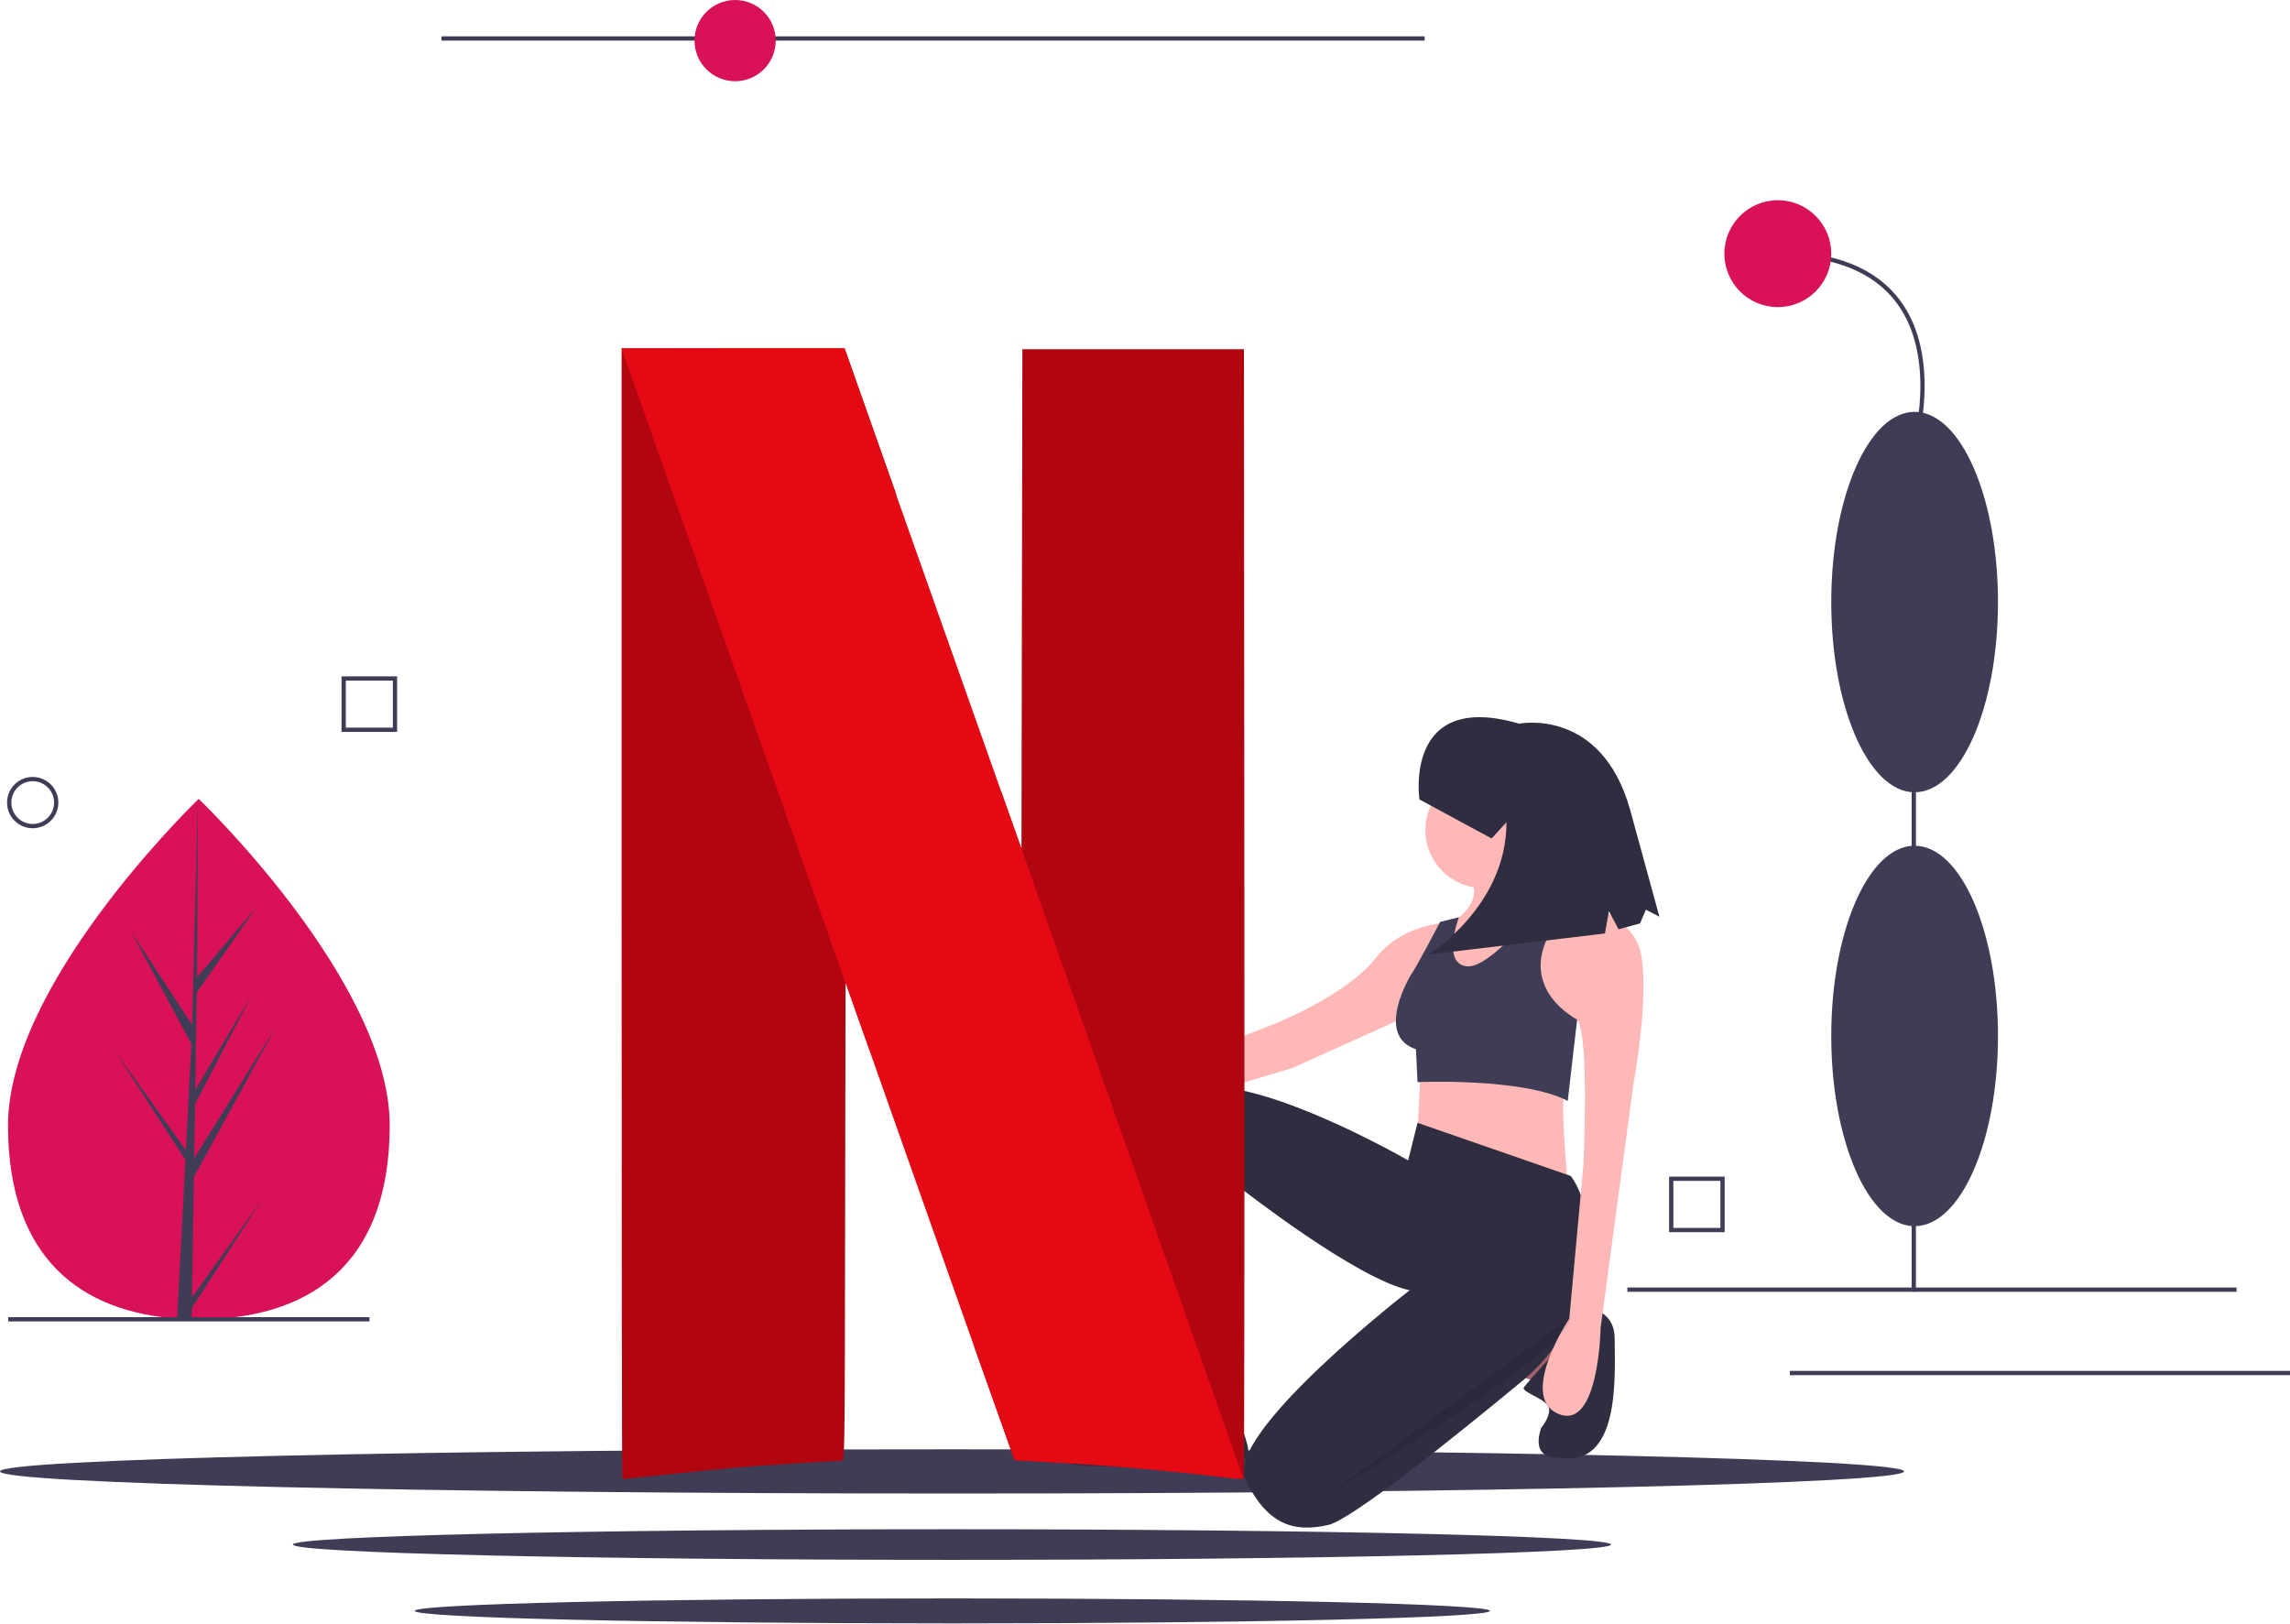
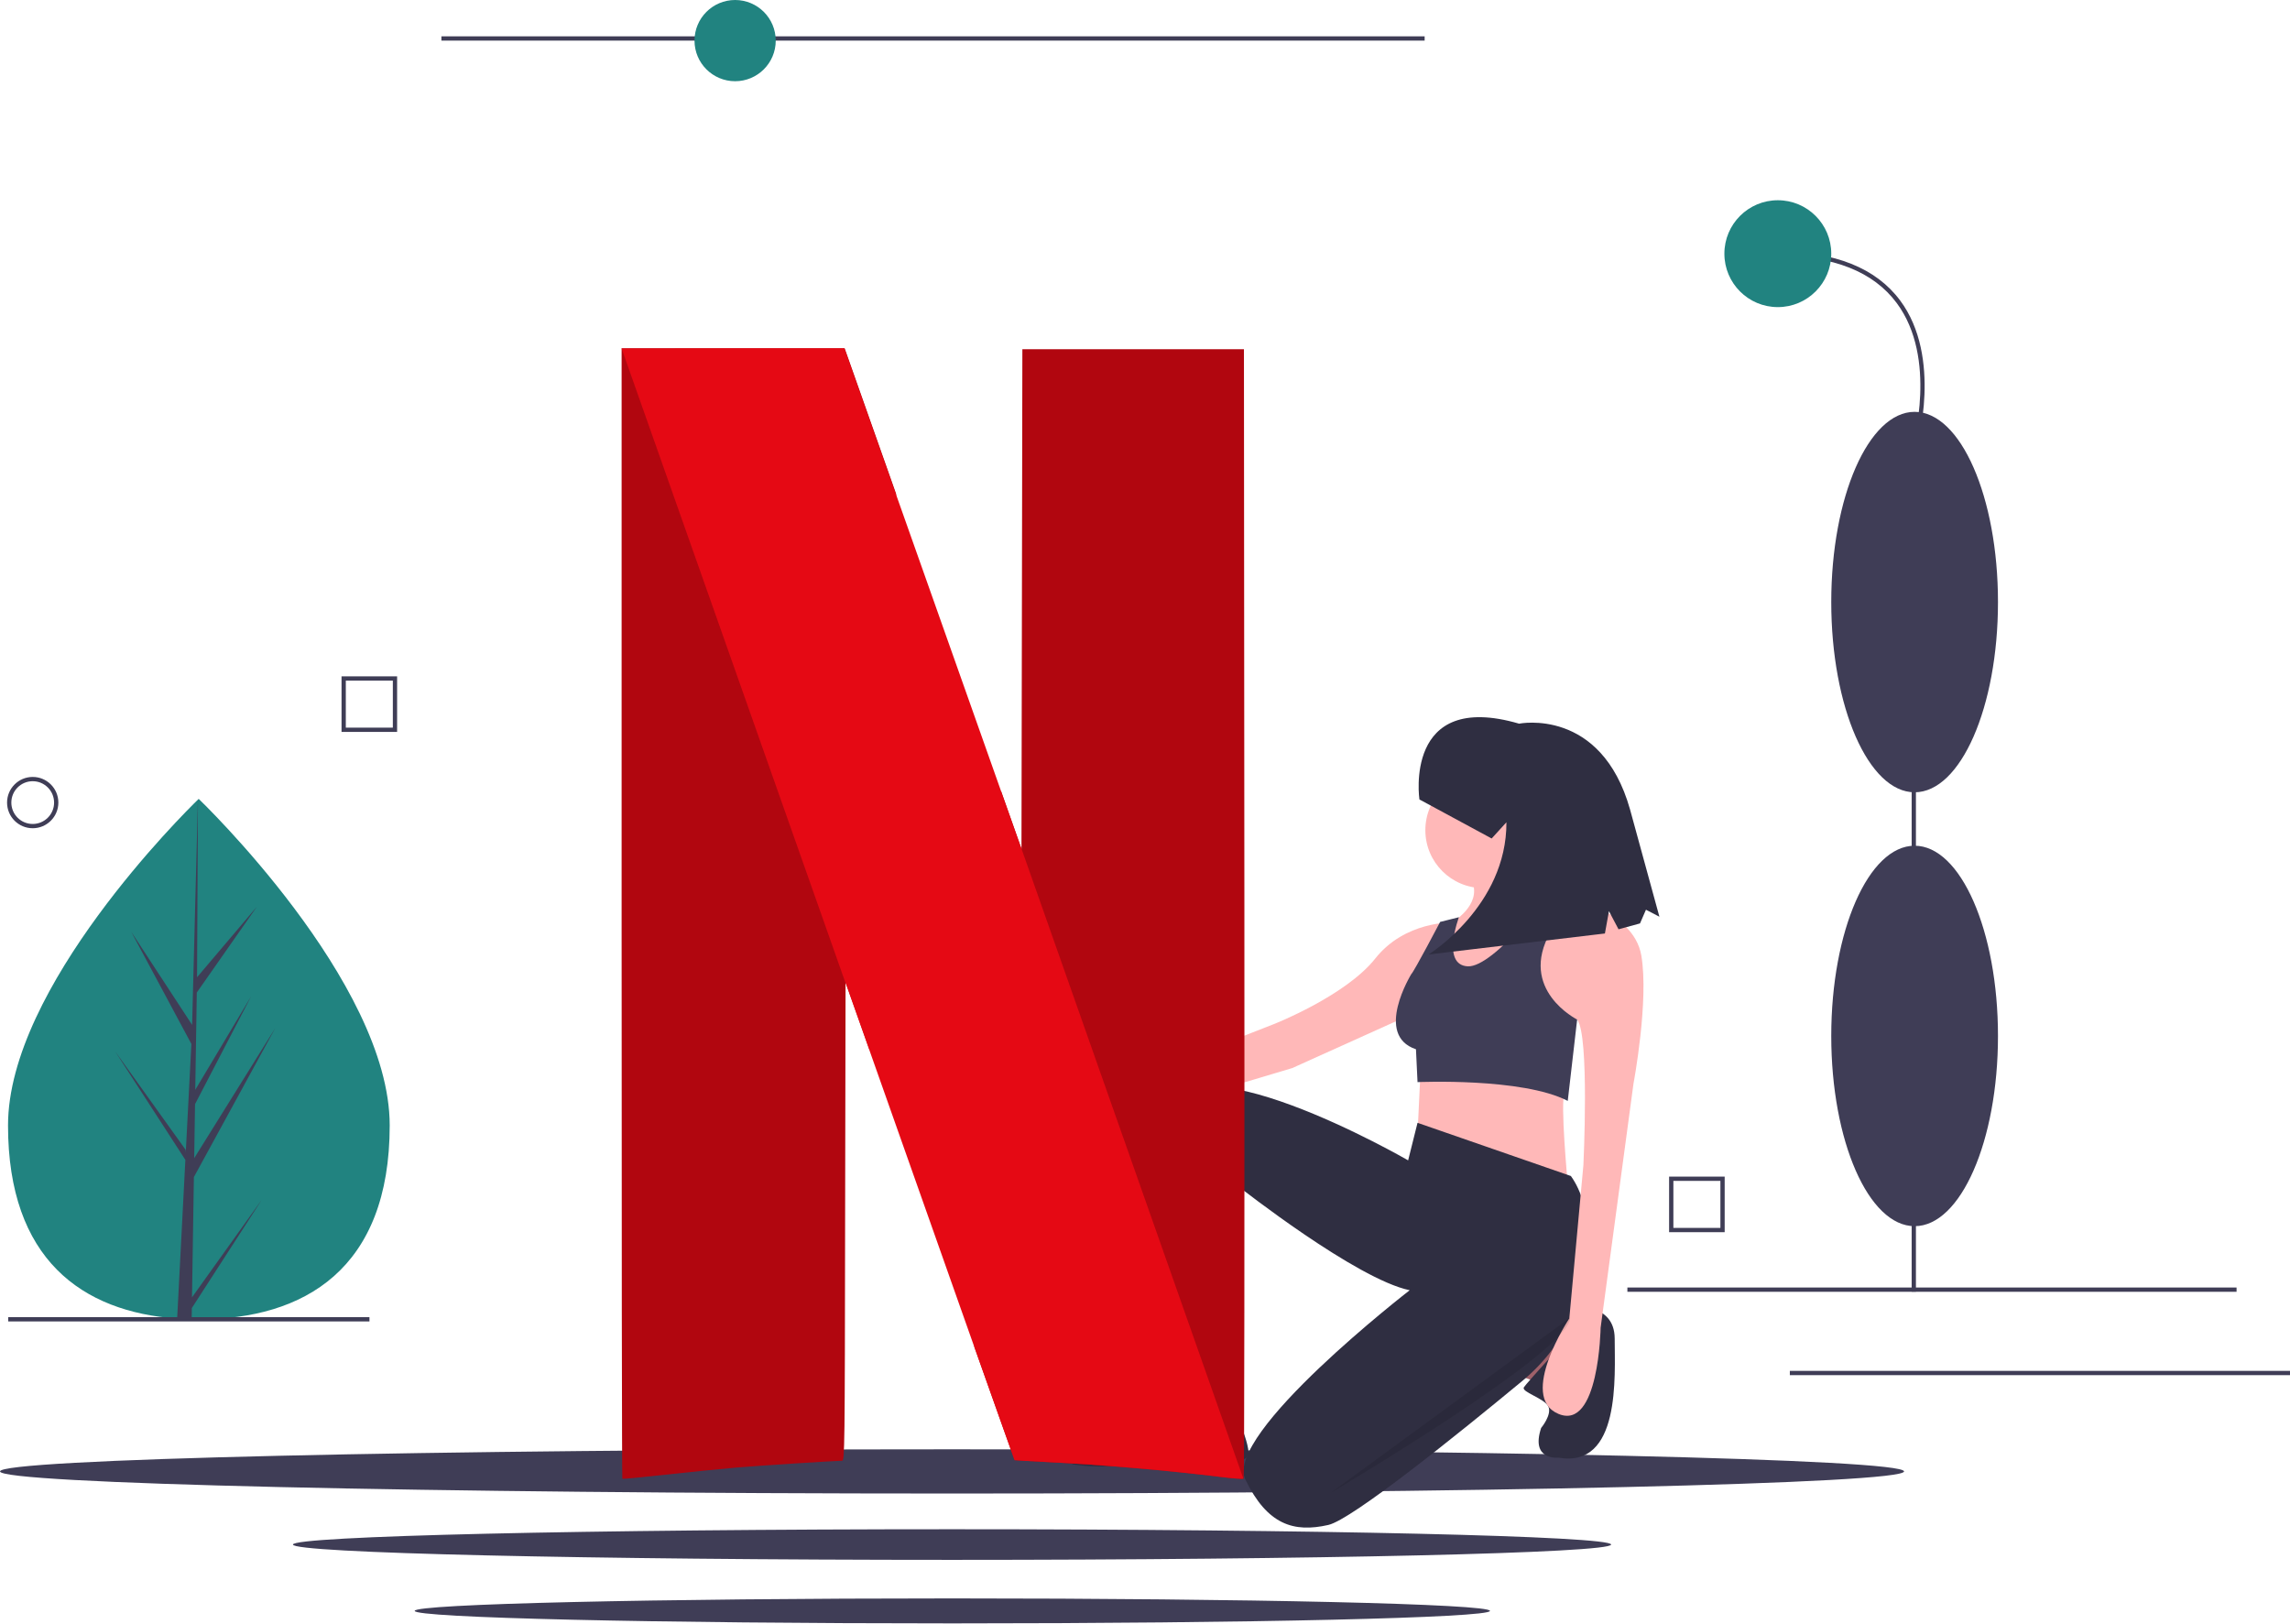
<svg xmlns="http://www.w3.org/2000/svg" id="a661a32f-c611-43a1-9e61-6cb14e85c52e" data-name="Layer 1" width="1004.253" height="711.943" viewBox="0 0 1004.253 711.943">
  <rect x="713.674" y="564.648" width="267.145" height="1.875" fill="#3f3d56" />
  <rect x="784.913" y="601.205" width="219.34" height="1.875" fill="#3f3d56" />
  <rect x="838.334" y="231.233" width="1.875" height="335.244" fill="#3f3d56" />
  <ellipse cx="839.633" cy="454.323" rx="36.557" ry="83.424" fill="#3f3d56" />
  <ellipse cx="839.633" cy="264.04" rx="36.557" ry="83.424" fill="#3f3d56" />
  <path d="M938.404,289.911l-1.796-.538c.114-.379,11.135-38.147-6.962-62.461-10.221-13.732-27.76-20.695-52.131-20.695V204.343c24.999,0,43.046,7.219,53.64,21.457C949.812,250.876,938.52,289.524,938.404,289.911Z" transform="translate(-97.87337 -94.02835)" fill="#3f3d56" />
-   <circle cx="779.642" cy="111.252" r="23.434" fill="#d81159" />
+   <circle cx="779.642" cy="111.252" r="23.434" fill="#218380" />
  <path d="M854.21,634.409H829.839V610.038H854.21ZM831.714,632.534h20.622V611.913H831.714Z" transform="translate(-97.87337 -94.02835)" fill="#3f3d56" />
-   <path d="M268.773,587.551c.031,63.031-37.43,85.054-83.649,85.077q-1.61.001-3.205-.034-3.213-.068-6.359-.29c-41.716-2.933-74.139-26.053-74.167-84.671-.029-60.663,77.465-137.256,83.277-142.919.005,0,.005,0,.01-.005.221-.216.334-.324.334-.324S268.743,524.525,268.773,587.551Z" transform="translate(-97.87337 -94.02835)" fill="#d81159" />
+   <path d="M268.773,587.551c.031,63.031-37.43,85.054-83.649,85.077q-1.61.001-3.205-.034-3.213-.068-6.359-.29c-41.716-2.933-74.139-26.053-74.167-84.671-.029-60.663,77.465-137.256,83.277-142.919.005,0,.005,0,.01-.005.221-.216.334-.324.334-.324S268.743,524.525,268.773,587.551Z" transform="translate(-97.87337 -94.02835)" fill="#218380" />
  <path d="M182.074,662.988l30.588-42.782-30.663,47.477-.08,4.911q-3.213-.068-6.359-.29l3.267-63.058-.026-.488.056-.093.31-5.959L148.382,555.141l30.876,43.101.078,1.264,2.468-47.643L155.445,502.709l26.679,40.782,2.546-98.778.01-.329 0.0.324-.394,77.896,26.197-30.894-26.307,37.602-.673,42.66,24.466-40.95-24.561,47.222-.374,23.721,35.507-57.002-35.642,65.278Z" transform="translate(-97.87337 -94.02835)" fill="#3f3d56" />
  <rect x="3.607" y="577.648" width="158.412" height="1.875" fill="#3f3d56" />
  <rect x="193.576" y="15.935" width="431.182" height="1.875" fill="#3f3d56" />
-   <circle cx="322.379" cy="17.81" r="17.81" fill="#d81159" />
+   <circle cx="322.379" cy="17.81" r="17.81" fill="#218380" />
  <path d="M112.22,457.256A11.248,11.248,0,1,1,123.468,446.008,11.261,11.261,0,0,1,112.22,457.256Zm0-20.622a9.374,9.374,0,1,0,9.374,9.374A9.384,9.384,0,0,0,112.22,436.635Z" transform="translate(-97.87337 -94.02835)" fill="#3f3d56" />
  <path d="M272.023,415.023H247.651V390.651h24.371Zm-22.496-1.875h20.622V392.526H249.526Z" transform="translate(-97.87337 -94.02835)" fill="#3f3d56" />
  <ellipse cx="417.5" cy="645.299" rx="417.5" ry="9.697" fill="#3f3d56" />
  <ellipse cx="417.5" cy="677.375" rx="289.038" ry="6.714" fill="#3f3d56" />
  <ellipse cx="417.632" cy="706.467" rx="235.781" ry="5.477" fill="#3f3d56" />
  <path d="M720.887,562.423l-1.372,28.822,65.879,21.96s-3.431-36.371-1.372-39.802Z" transform="translate(-97.87337 -94.02835)" fill="#ffb8b8" />
  <polygon points="515.96 596.722 509.784 620.74 538.606 620.74 538.606 596.722 515.96 596.722" fill="#ffb8b8" />
  <polygon points="665.561 603.107 678.599 607.702 685.461 590.471 673.795 581.281 665.561 603.107" fill="#a0616a" />
  <path d="M786.538,667.227s19.442-2.554,19.442,13.915,2.745,56.958-24.705,52.154c0,0-12.352,1.372-7.549-13.039,0,0,4.89-5.862,3.131-9.45s-12.052-6.333-10.68-8.392,16.47-18.528,16.47-18.528Z" transform="translate(-97.87337 -94.02835)" fill="#2f2e41" />
  <path d="M786.766,609.774,719.514,586.442,715.397,602.911s-100.877-58.33-107.054-18.529c0,0-5.49,32.253,2.745,74.8l.686,34.312s17.156,4.117,25.391.686l.686-37.057s6.862-24.018,3.431-42.547c0,0,51.468,40.488,74.8,45.292,0,0-81.663,63.134-72.055,83.035s21.273,23.332,36.371,19.901c10.404-2.365,56.982-39.926,84.936-63.05a79.261,79.261,0,0,0,28.934-65.192C793.769,625.459,791.668,616.636,786.766,609.774Z" transform="translate(-97.87337 -94.02835)" fill="#2f2e41" />
  <path d="M612.461,705.847s-.686-8.235-4.804-4.804-18.528,16.47-18.528,16.47-52.154,5.725-20.587,18.763a78.275,78.275,0,0,0,42.547-5.49s35.075,9.005,34.35.268-8.959-23.329-8.959-23.329-9.607,7.043-20.587-2.564Z" transform="translate(-97.87337 -94.02835)" fill="#2f2e41" />
  <circle cx="650.463" cy="364.086" r="25.391" fill="#ffb8b8" />
  <path d="M768.924,459.487s4.117,20.587,11.666,25.391l-41.861,49.409-15.784-15.097,11.666-20.587s13.039-7.549,8.921-17.842Z" transform="translate(-97.87337 -94.02835)" fill="#ffb8b8" />
  <path d="M784.021,486.937s30.195,6.176,33.626,26.077-3.431,56.272-3.431,56.272L799.805,676.339s-.686,45.292-18.529,37.743,4.804-41.861,4.804-41.861L792.256,604.97s2.745-56.958-2.745-63.82l-21.96-6.862S772.355,488.995,784.021,486.937Z" transform="translate(-97.87337 -94.02835)" fill="#ffb8b8" />
  <path d="M734.612,498.603s-20.587-.686-33.626,15.784-44.606,28.822-44.606,28.822l-78.918,30.881s-14.411-25.391-23.332-16.47,16.47,31.567,28.136,28.822,82.349-24.018,82.349-24.018l56.272-25.391Z" transform="translate(-97.87337 -94.02835)" fill="#ffb8b8" />
  <path d="M779.526,483.243s-26.386,35.261-38.052,34.575-3.809-21.536-3.809-21.536L729.43,498.34s-11.288,21.536-12.661,22.909c0,0-16.47,26.763,2.059,32.94l.686,14.411s45.978-2.059,65.879,8.235l4.117-35.685s-26.077-13.039-11.666-38.429c0,0,5.112-13.301,10.602-14.674Z" transform="translate(-97.87337 -94.02835)" fill="#3f3d56" />
  <path d="M786.423,671.878,681.428,748.737S787.109,686.29,786.423,671.878Z" transform="translate(-97.87337 -94.02835)" opacity="0.1" />
  <ellipse cx="676.883" cy="362.027" rx="1.982" ry="4.461" fill="#ffb8b8" />
  <path d="M720.342,444.63s-7.117-48.065,43.705-33.235c0,0,35.953-7.313,48.652,37.591l12.889,47.078-5.9-3.066-2.608,6.002-9.416,2.578-4.203-7.958-1.771,9.797L724.342,512.63s34.315-21.193,34.159-57.992l-6.477,7.113Z" transform="translate(-97.87337 -94.02835)" fill="#2f2e41" />
  <path id="bf2f48d4-d76c-43f7-acff-29e29e6968d0" data-name="path4155" d="M546.222,247.18l-.196,109.557-.196,109.557-8.999-25.433V440.797L525.159,684.693c11.477,32.346,17.607,49.627,17.673,49.692s6.586.456,14.477.848c23.868,1.174,53.474,3.717,75.973,6.521,5.217.652,9.651.978,9.978.717s.391-111.775.326-247.874l-.196-247.417h-97.167Z" transform="translate(-97.87337 -94.02835)" fill="#b1060f" />
  <path id="bfab83f1-a1e5-4c79-84d8-61287c2d74b0" data-name="path4157" d="M370.474,246.854v247.678c0,136.229.13,247.808.326,248.004s8.608-.652,18.781-1.761,24.194-2.543,31.172-3.13c10.695-.913,42.78-2.935,46.431-3,1.109,0,1.174-5.543,1.304-104.927l.196-104.927,7.76,21.911c1.174,3.391,1.565,4.434,2.739,7.76l11.673-243.83c-2.478-6.978-1.174-3.326-3.978-11.282-9.521-26.933-17.607-49.692-17.933-50.736l-.652-1.826H370.474Z" transform="translate(-97.87337 -94.02835)" fill="#b1060f" />
  <path id="ed196cf9-a066-4498-9a77-a0c0f8894188" data-name="path5721" d="M370.474,246.854,468.619,524.987v-.13l7.76,21.911c43.106,122.013,66.256,187.487,66.387,187.617.065.065,6.586.456,14.477.848,23.868,1.174,53.474,3.717,75.973,6.521,5.152.652,9.651.978,9.912.717L545.831,466.23v.065l-8.999-25.433c-8.804-24.846-14.673-41.475-50.083-141.512-9.521-26.933-17.607-49.692-17.934-50.736l-.652-1.826H419.318l-48.844.065Z" transform="translate(-97.87337 -94.02835)" fill="#e50914" />
</svg>
